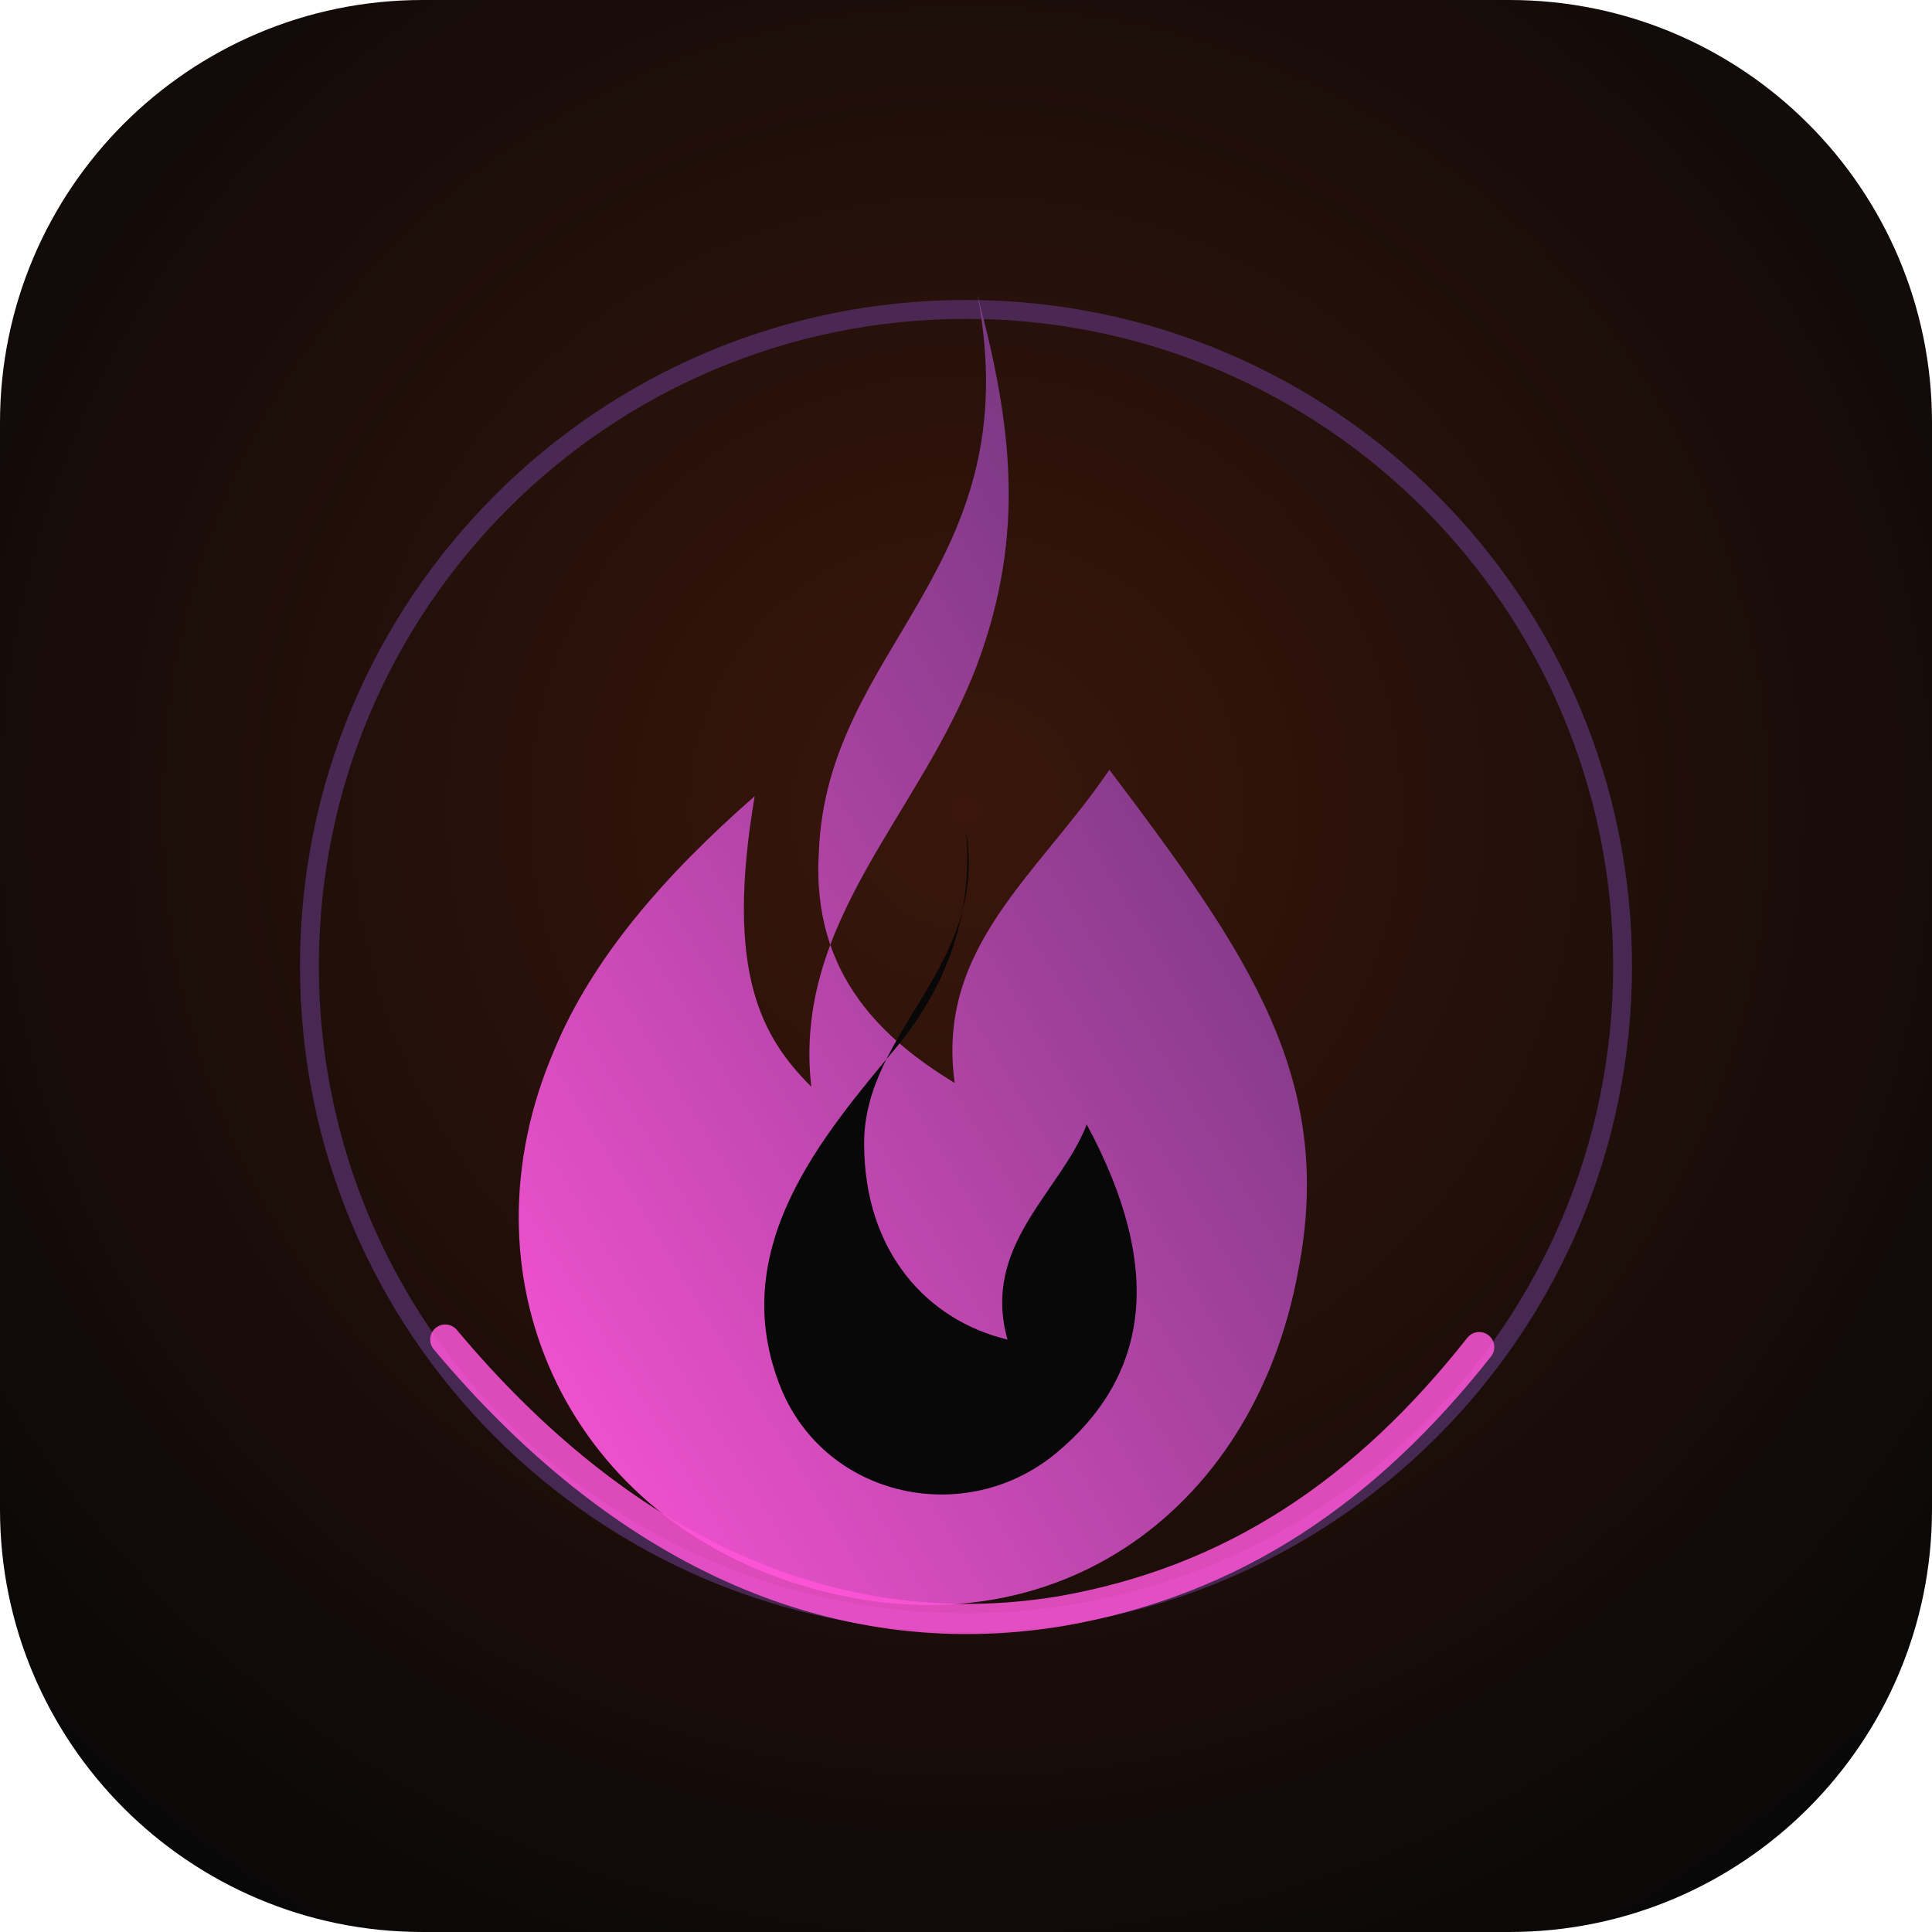
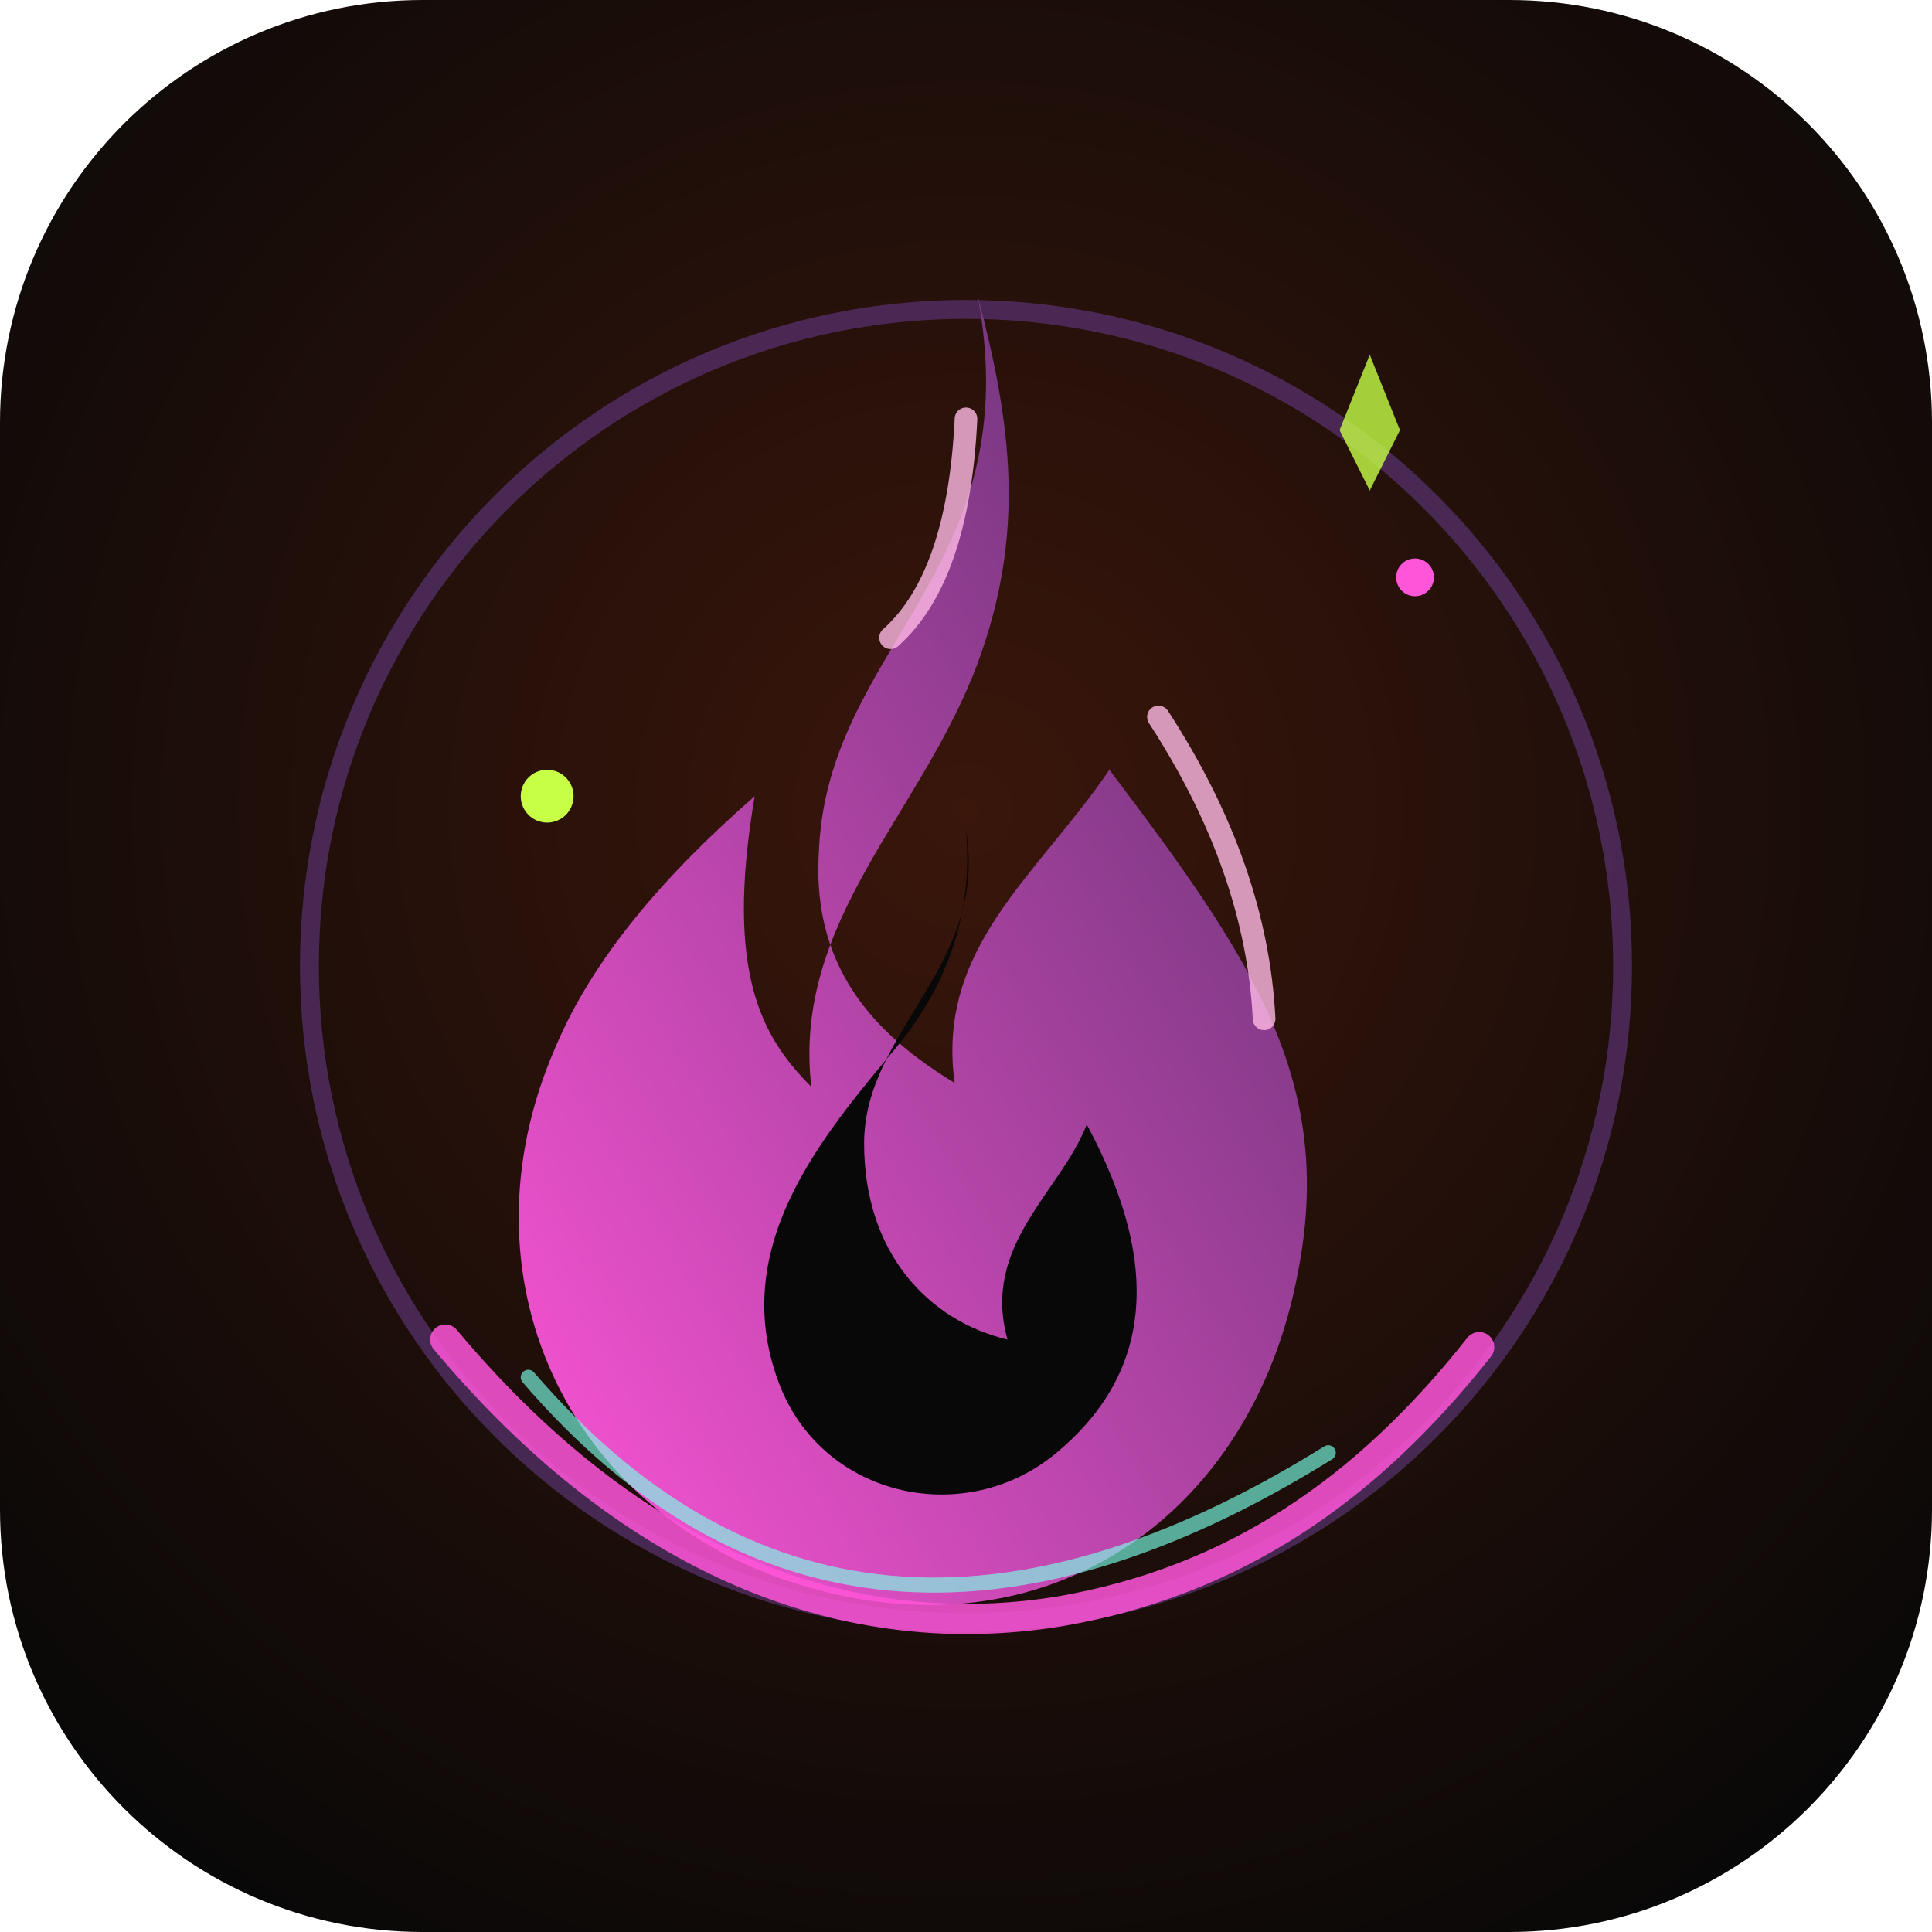
- <svg xmlns="http://www.w3.org/2000/svg" viewBox="0 0 512 512">
+ <svg xmlns="http://www.w3.org/2000/svg" viewBox="0 0 512 512" role="img" aria-labelledby="title desc">
  <defs>
    <radialGradient id="glow" cx="50%" cy="42%" r="68%">
      <stop offset="0" stop-color="#3a160b" />
      <stop offset="1" stop-color="#080808" />
    </radialGradient>
    <linearGradient id="ember" x1="0" y1="1" x2="1" y2="0">
      <stop offset="0" stop-color="#ff55d8" />
      <stop offset="1" stop-color="#56306b" />
    </linearGradient>
  </defs>
  <rect width="512" height="512" rx="112" fill="url(#glow)" />
  <circle cx="256" cy="256" r="174" fill="none" stroke="#56306b" stroke-width="5" opacity=".75" />
  <path d="M259 78c14 73-40 93-42 148-2 33 18 50 36 61-5-36 22-55 41-83 37 49 60 82 50 133-12 65-67 103-132 83-62-19-91-82-65-142 10-24 29-46 53-67-8 47 2 64 15 77-5-44 29-72 44-112 13-35 9-64 0-98Z" fill="url(#ember)" />
  <path d="M256 220c6 36-27 53-27 83 0 29 17 47 38 52-7-25 14-39 21-57 21 39 16 67-8 87-24 20-61 12-73-17-15-37 11-67 31-91 13-16 20-35 18-57Z" fill="#080808" />
  <path d="M118 355c46 55 102 82 163 72 46-8 81-32 111-70" fill="none" stroke="#ff55d8" stroke-width="8" stroke-linecap="round" opacity=".85" />
+   <g id="dt-finishing" stroke-linecap="round">
+     <path d="M256 111q-2 42-20 58m71 21q26 40 28 80" fill="none" stroke="#ffb9e5" stroke-width="6" opacity=".8" />
+     <path d="M140 365q85 99 212 20" fill="none" stroke="#79ffe7" stroke-width="4" opacity=".65" />
+     <circle cx="145" cy="211" r="7" fill="#c6ff45" />
+     <circle cx="375" cy="153" r="5" fill="#ff55d8" />
+     <path d="m355 114 8-20 8 20-8 16Z" fill="#c6ff45" opacity=".8" />
+   </g>
</svg>
